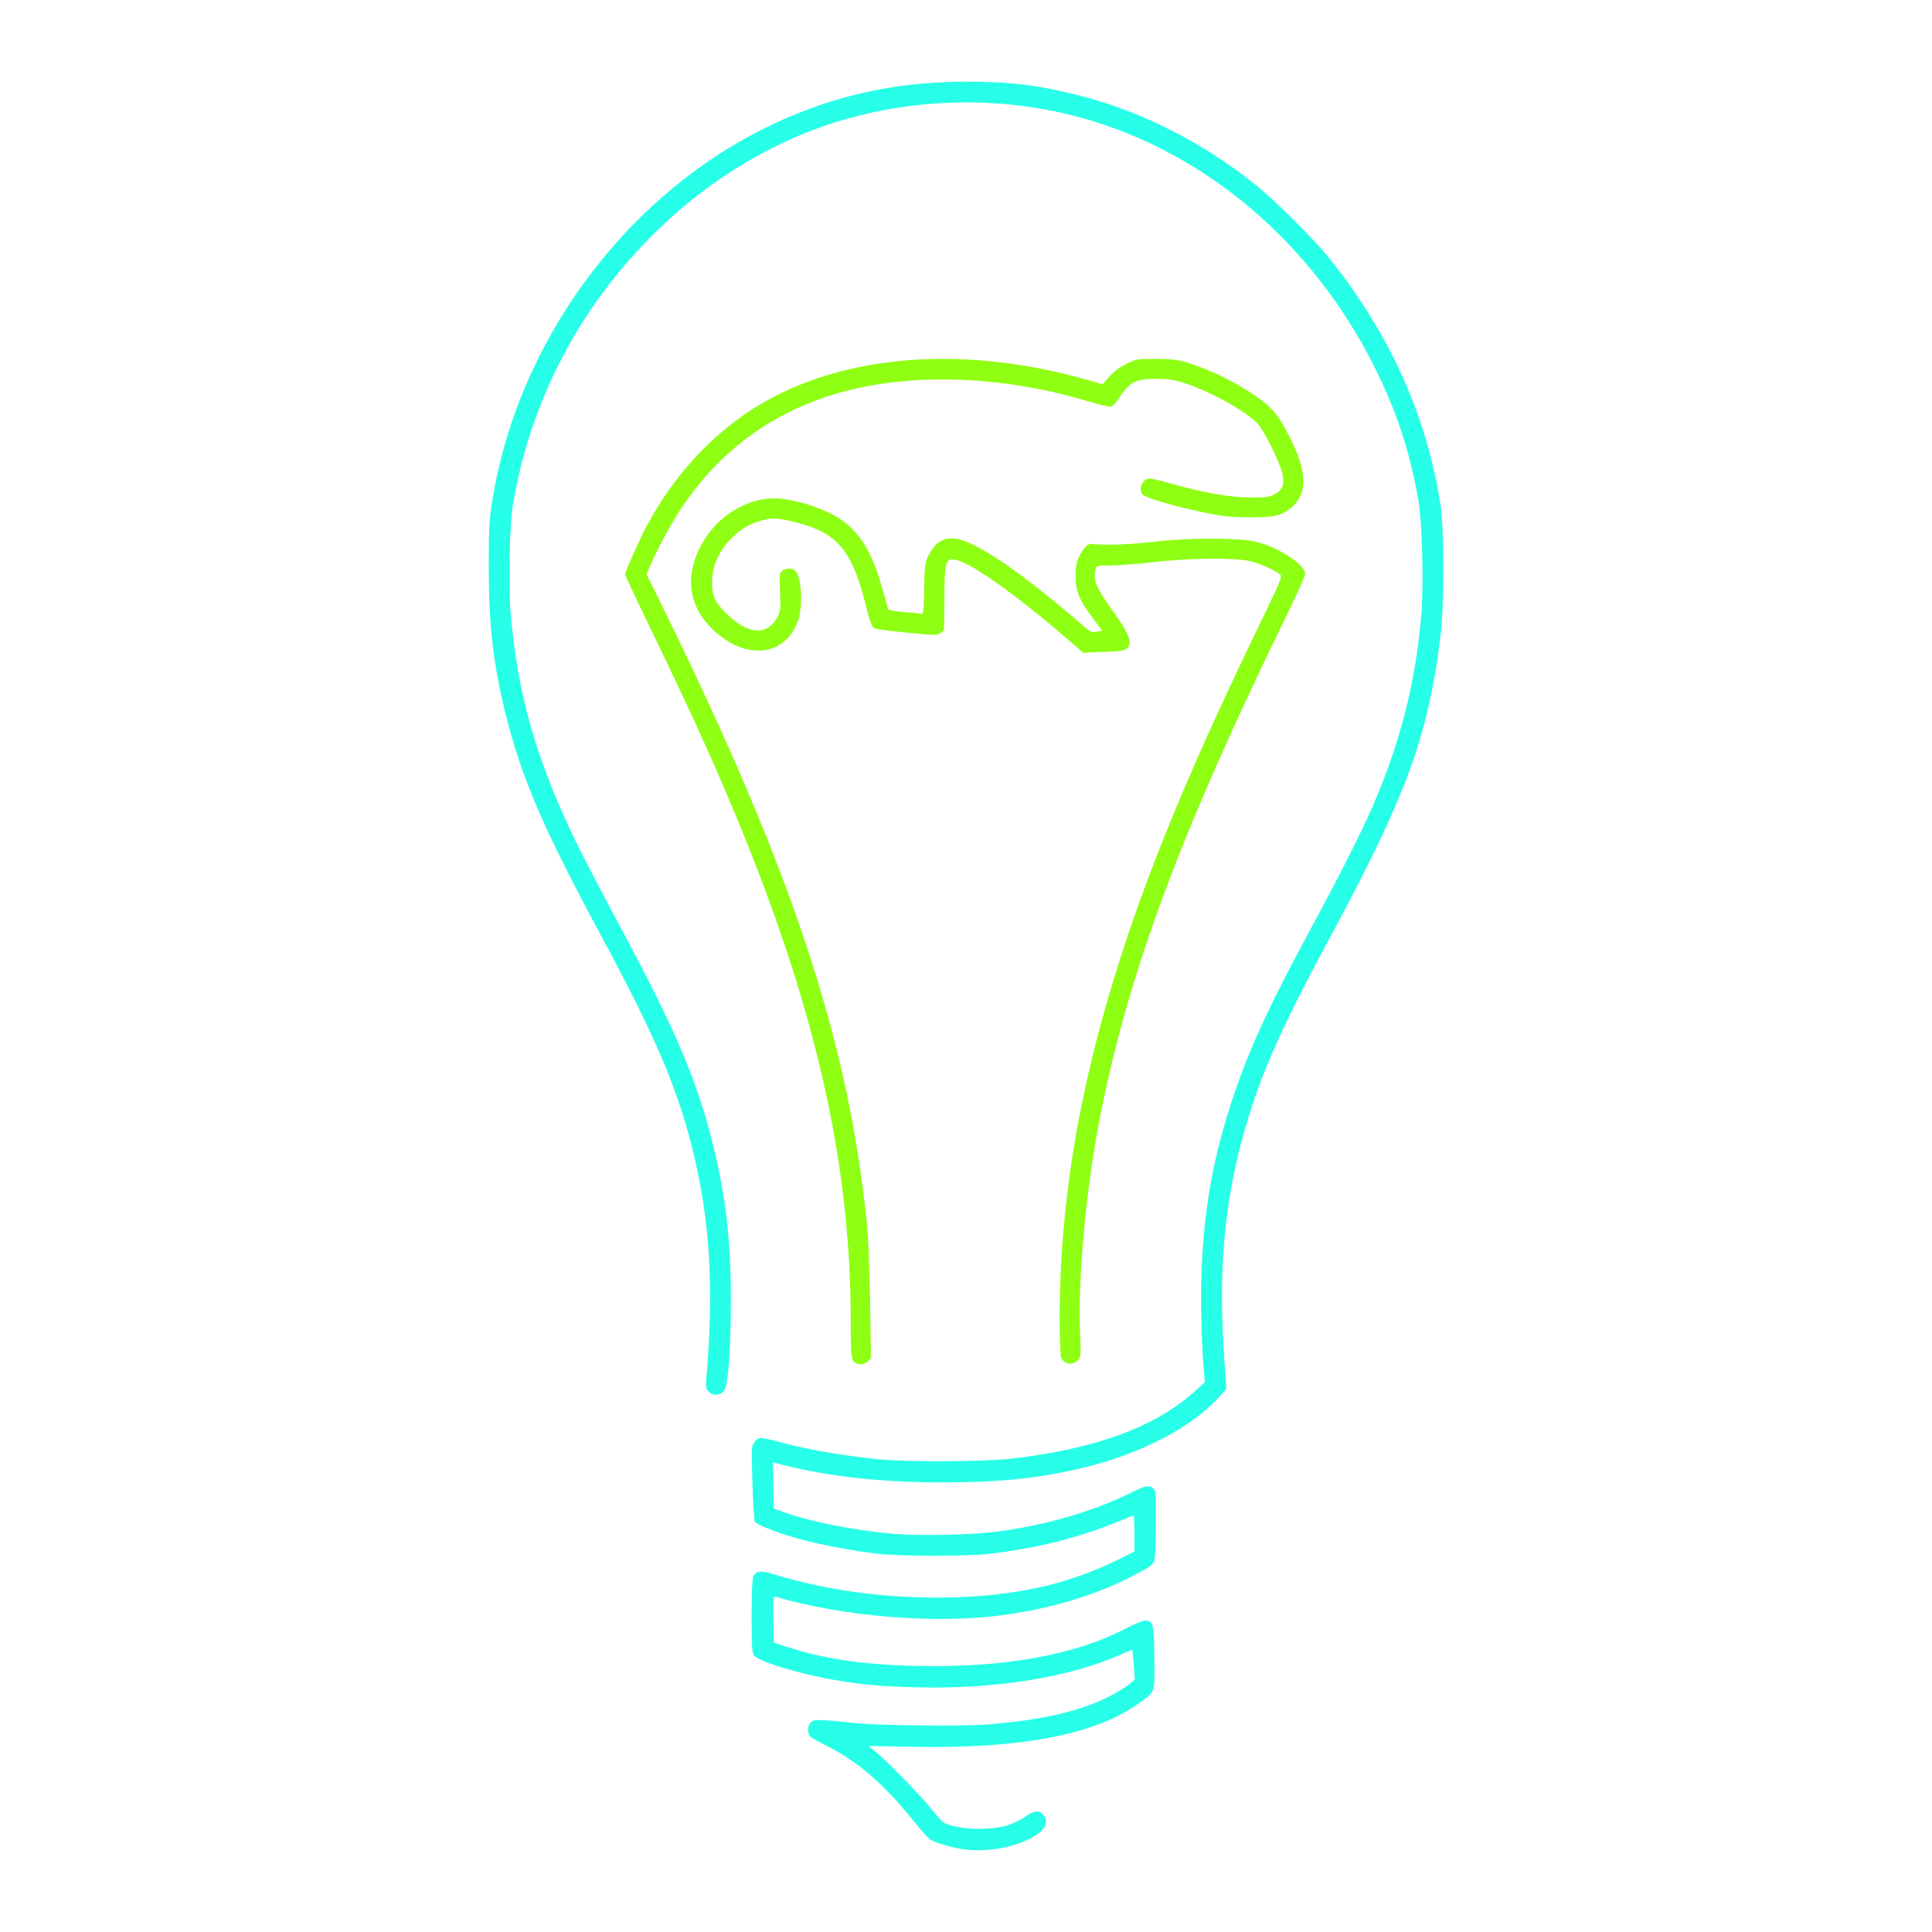
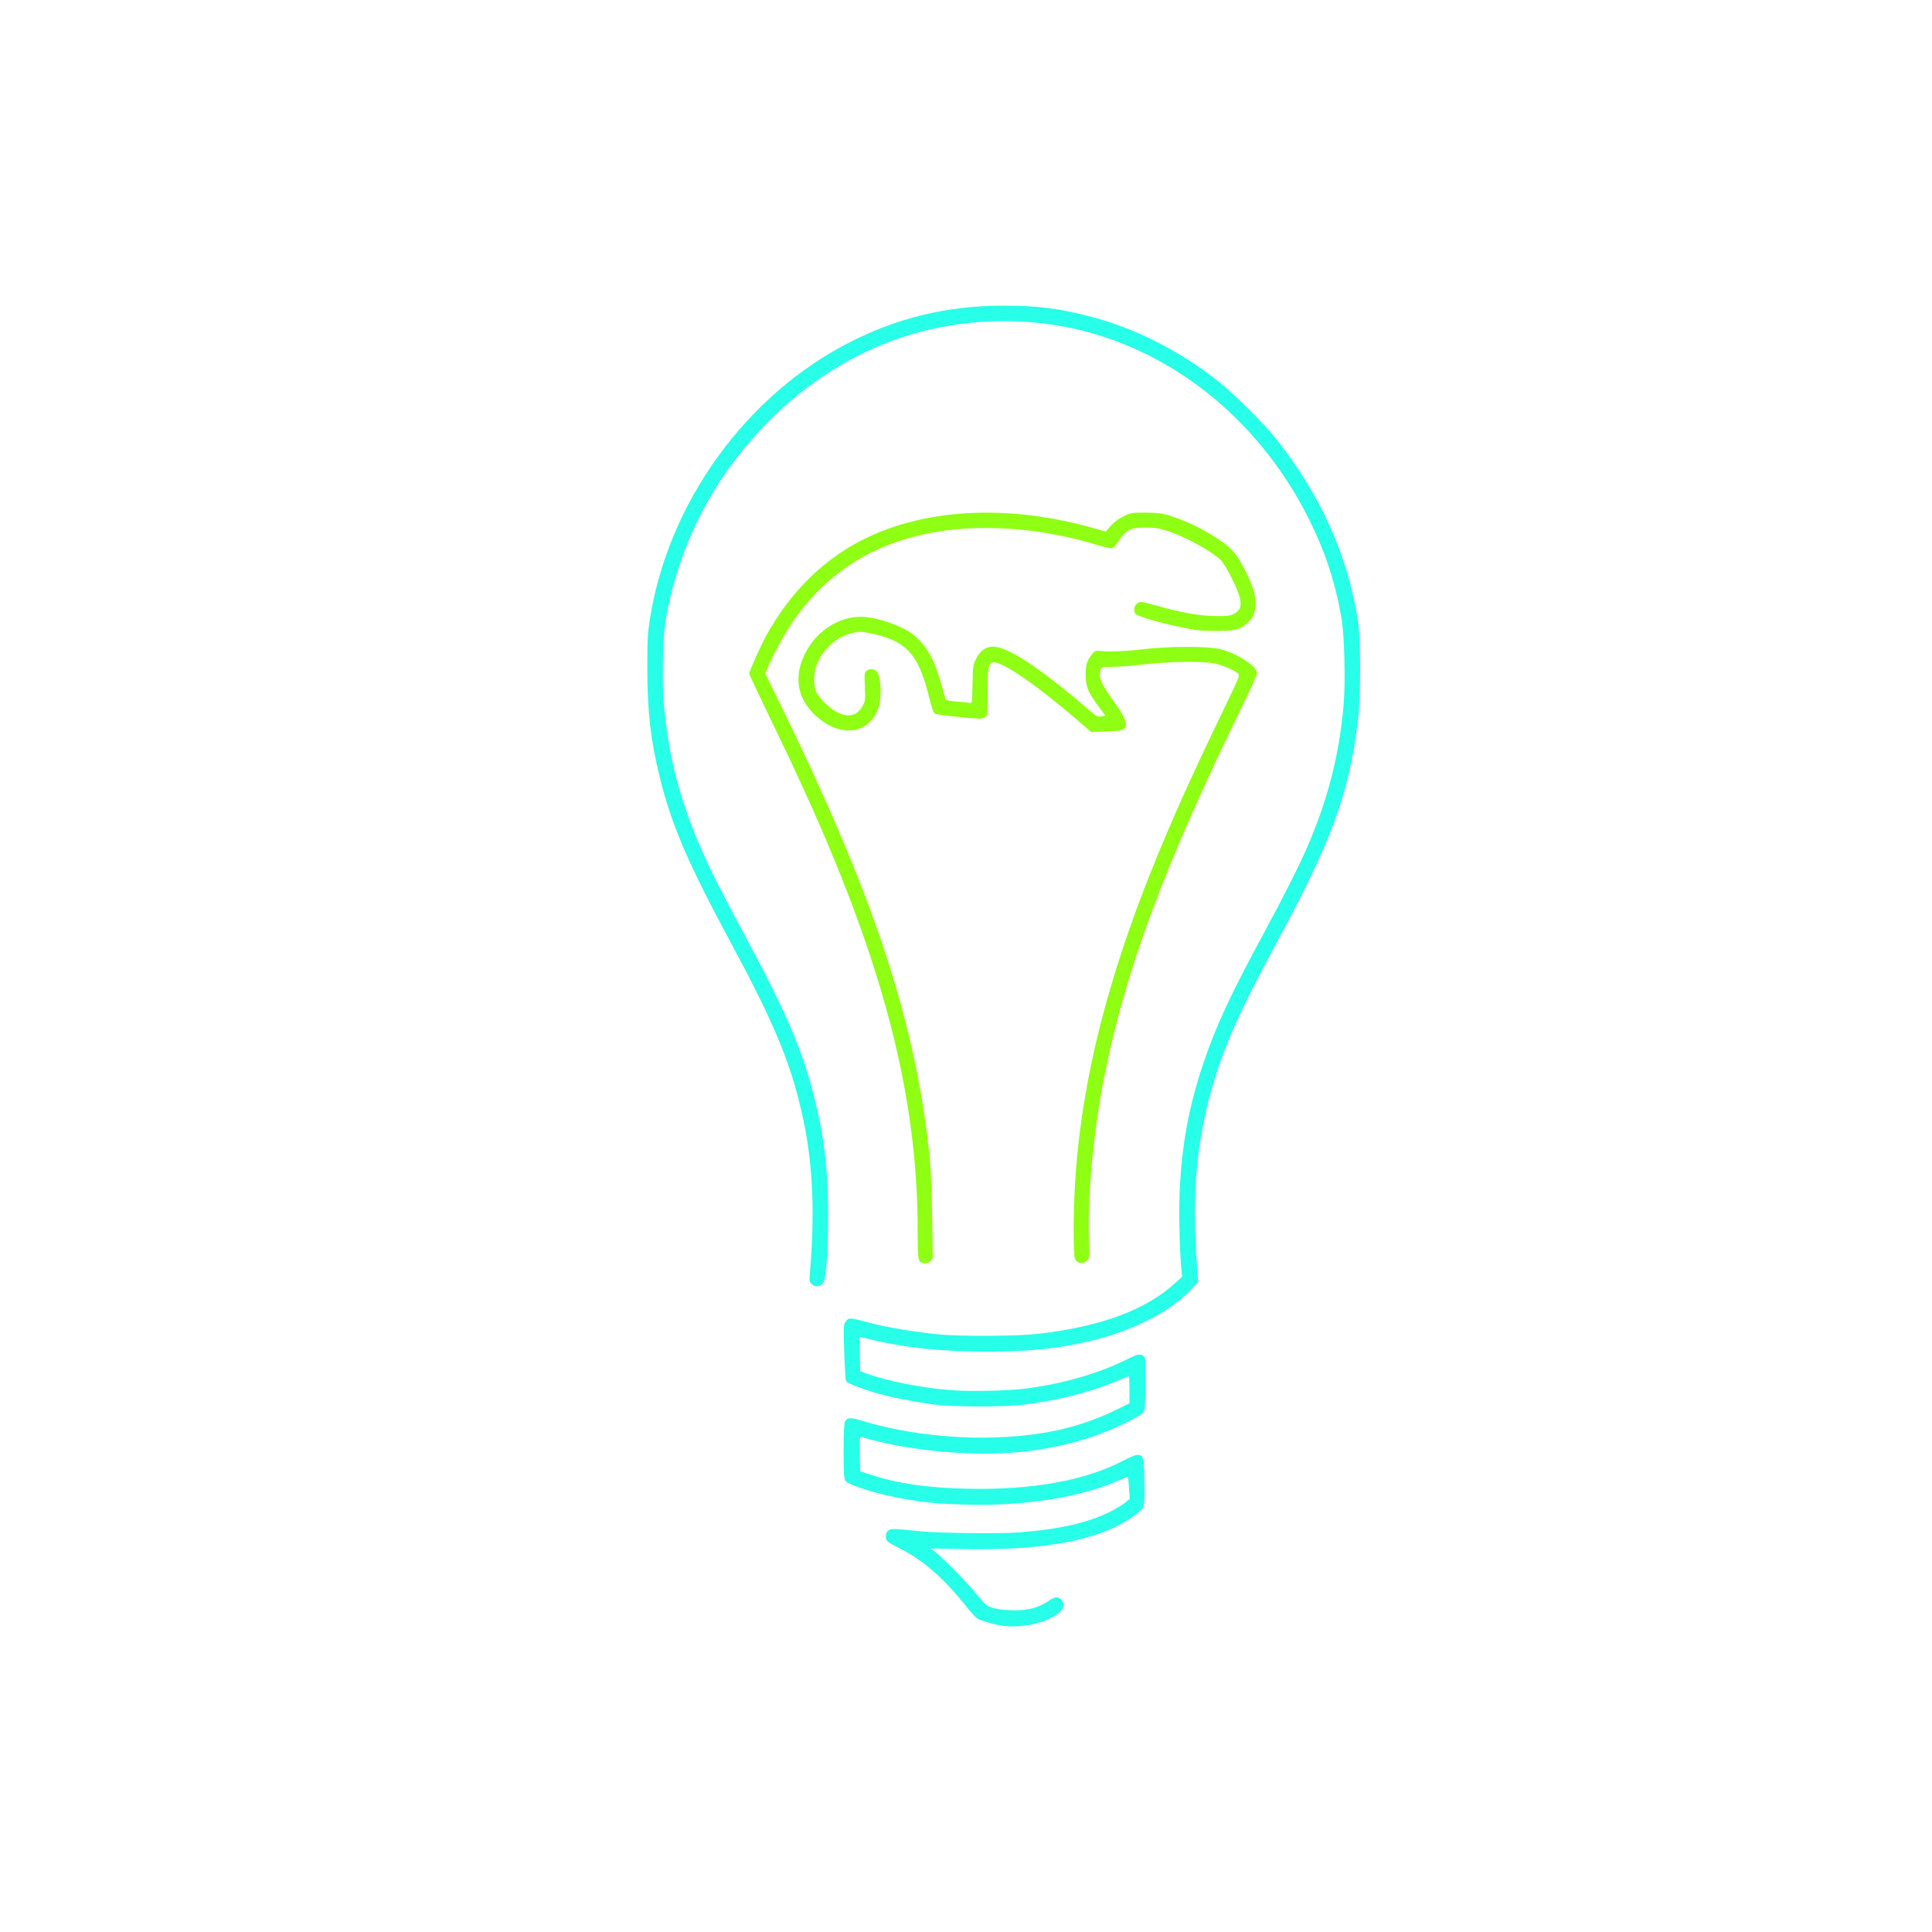
<svg xmlns="http://www.w3.org/2000/svg" width="1024" height="1024" viewBox="0 0 270.933 270.933" version="1.1" id="svg885">
  <defs id="defs879" />
  <g id="layer1" transform="translate(0,-26.06669)">
-     <path style="fill:#27ffe8;fill-opacity:1;stroke-width:0.214" d="m 135.14,285.412 c -1.473,-0.204 -3.889,-0.899 -4.641,-1.333 -0.252,-0.146 -1.112,-1.083 -1.912,-2.082 -4.528,-5.663 -8.168,-8.849 -12.74,-11.149 -0.981,-0.493 -1.951,-1.04 -2.157,-1.215 -0.512,-0.435 -0.483,-1.584 0.052,-2.068 0.456,-0.413 1.215,-0.398 5.882,0.113 3.306,0.362 15.056,0.503 18.711,0.224 7.651,-0.583 13.172,-1.855 17.321,-3.991 1,-0.515 2.191,-1.244 2.648,-1.621 l 0.831,-0.686 -0.143,-2.035 c -0.079,-1.119 -0.174,-2.066 -0.212,-2.104 -0.038,-0.038 -0.732,0.229 -1.543,0.593 -7.177,3.224 -17.708,4.92 -28.739,4.627 -5.091,-0.135 -7.306,-0.334 -11.402,-1.021 -4.969,-0.834 -10.766,-2.604 -11.374,-3.472 -0.26,-0.371 -0.318,-1.386 -0.318,-5.553 0,-3.185 0.085,-5.258 0.227,-5.523 0.416,-0.778 1.085,-0.842 2.901,-0.278 11.305,3.513 25.723,4.262 36.86,1.915 3.852,-0.812 7.95,-2.243 11.494,-4.014 l 2.192,-1.095 v -2.529 c 0,-1.391 -0.047,-2.529 -0.104,-2.529 -0.057,0 -0.948,0.35 -1.978,0.778 -5.567,2.312 -11.613,3.833 -18.339,4.613 -3.065,0.355 -12.552,0.344 -15.61,-0.02 -3.32,-0.394 -7.709,-1.212 -10.564,-1.969 -3.083,-0.817 -6.401,-2.08 -6.635,-2.526 -0.099,-0.188 -0.249,-2.652 -0.333,-5.474 -0.152,-5.109 -0.151,-5.135 0.328,-5.74 0.576,-0.728 0.62,-0.725 4.695,0.348 3.136,0.826 8.329,1.69 12.724,2.116 4.202,0.408 14.884,0.343 18.778,-0.113 11.773,-1.38 20.128,-4.492 25.678,-9.565 l 1.25,-1.142 -0.15,-1.613 c -0.328,-3.527 -0.478,-10.357 -0.313,-14.226 0.378,-8.853 1.7,-16.045 4.463,-24.274 2.321,-6.914 5.206,-13.11 11.499,-24.699 3.346,-6.161 6.575,-12.574 8.023,-15.931 3.895,-9.031 5.987,-17.229 6.809,-26.69 0.379,-4.362 0.154,-13.176 -0.419,-16.399 -1.208,-6.797 -3.066,-12.396 -6.174,-18.604 -8.674,-17.325 -23.696,-30.078 -41.08,-34.879 -12.477,-3.445 -26.363,-2.723 -38.307,1.992 -11.521,4.548 -21.799,12.761 -29.566,23.627 -6.047,8.459 -10.186,18.518 -11.836,28.759 -0.455,2.826 -0.631,11.104 -0.316,14.929 0.934,11.364 3.573,20.673 9.094,32.076 1.082,2.235 3.783,7.431 6.002,11.547 8.027,14.888 11.134,22.192 13.38,31.447 1.708,7.039 2.404,13.101 2.418,21.051 0.011,6.906 -0.366,12.264 -0.92,13.044 -0.516,0.727 -1.548,0.821 -2.171,0.198 -0.43,-0.43 -0.458,-0.607 -0.331,-2.098 1.074,-12.688 0.469,-22.285 -2.031,-32.208 -2.169,-8.611 -5.289,-15.83 -13.126,-30.365 -7.764,-14.401 -10.878,-21.685 -13.044,-30.504 -1.717,-6.992 -2.336,-12.427 -2.336,-20.497 2.89e-4,-5.27 0.066,-6.511 0.483,-9.172 3.42,-21.828 18.019,-42.067 37.515,-52.006 9.123,-4.651 18.397,-6.864 28.812,-6.875 6.342,-0.007 10.198,0.465 16.145,1.975 8.48,2.153 17.055,6.487 24.378,12.32 2.984,2.377 8.505,7.878 10.741,10.702 8.407,10.618 13.441,21.834 15.391,34.288 0.546,3.486 0.541,14.157 -0.009,18.604 -1.715,13.898 -4.863,22.471 -15.429,42.02 -6.869,12.708 -9.869,19.496 -12.068,27.302 -2.889,10.256 -3.705,19.948 -2.757,32.715 l 0.249,3.35 -0.705,0.82 c -3.772,4.387 -10.923,8.203 -19.163,10.227 -6.133,1.506 -11.85,2.108 -19.982,2.102 -8.326,-0.007 -15.248,-0.737 -21.657,-2.286 l -2.09,-0.505 0.059,3.226 0.059,3.226 1.069,0.399 c 3.774,1.409 10.324,2.716 15.824,3.159 3.861,0.311 11.105,0.143 14.648,-0.34 6.848,-0.933 13.467,-2.876 18.653,-5.477 0.909,-0.456 1.786,-0.829 1.949,-0.829 0.163,0 0.684,-0.068 0.994,0.176 0,0 0.43,0.472 0.43,0.711 0,4.572 0,4.572 0,4.572 0,2.743 -0.09,4.769 -0.225,5.066 -0.124,0.272 -0.533,0.671 -0.909,0.888 -5.974,3.443 -12.693,5.618 -20.571,6.662 -9.261,1.226 -22.138,0.167 -31.601,-2.598 -0.354,-0.104 -0.376,0.112 -0.321,3.156 l 0.059,3.267 2.178,0.701 c 5.015,1.615 10.528,2.403 17.959,2.569 12.188,0.271 22.214,-1.541 29.319,-5.301 1.091,-0.577 2.267,-1.049 2.615,-1.049 1.14,0 1.254,0.463 1.302,5.3 0.049,4.984 0.183,4.61 -2.264,6.353 -6.104,4.349 -16.484,6.329 -31.642,6.036 l -6.194,-0.12 0.955,0.767 c 1.595,1.28 6.24,6.036 7.782,7.967 0.798,1 1.657,1.925 1.91,2.057 1.794,0.934 6.33,1.115 8.802,0.35 0.825,-0.255 1.979,-0.805 2.565,-1.222 1.211,-0.861 1.841,-0.946 2.457,-0.33 0.656,0.656 0.554,1.619 -0.248,2.352 -2.138,1.952 -6.995,3.098 -10.859,2.561 z" id="path1479" />
-     <path style="fill:#8fff13;fill-opacity:1;stroke-width:0.214" d="m 120.158,217.267 c -0.8,-0.286 -0.855,-0.67 -0.856,-5.933 -0.002,-22.371 -4.959,-44.095 -16.254,-71.221 -3.195,-7.672 -6.424,-14.742 -11.947,-26.152 -1.896,-3.916 -3.447,-7.209 -3.447,-7.318 0,-0.382 2.168,-5.246 3.102,-6.958 4.669,-8.565 11.319,-15.012 19.352,-18.758 11.602,-5.411 26.766,-6 42.19,-1.638 l 2.309,0.653 0.966,-1.075 c 0.616,-0.685 1.483,-1.329 2.391,-1.776 1.383,-0.681 1.504,-0.701 4.103,-0.697 1.994,0.004 3.032,0.109 4.067,0.412 3.64,1.068 7.739,3.119 10.805,5.41 1.782,1.331 2.772,2.703 4.36,6.042 2.085,4.384 1.961,7.338 -0.384,9.136 -1.356,1.04 -2.3,1.238 -5.799,1.218 -2.604,-0.013 -3.615,-0.125 -6.308,-0.688 -4.305,-0.899 -8.259,-2.062 -8.6,-2.529 -0.629,-0.86 0.024,-2.22 1.063,-2.215 0.265,0.001 1.678,0.338 3.141,0.749 4.477,1.256 7.938,1.863 10.812,1.894 2.175,0.024 2.696,-0.037 3.421,-0.4 1.192,-0.596 1.501,-1.329 1.207,-2.86 -0.293,-1.525 -2.654,-6.271 -3.578,-7.195 -1.747,-1.747 -6.648,-4.439 -10.139,-5.568 -1.461,-0.473 -2.238,-0.591 -3.956,-0.605 -2.935,-0.023 -3.762,0.413 -5.329,2.811 -0.389,0.596 -0.852,1.042 -1.12,1.08 -0.251,0.036 -1.562,-0.27 -2.913,-0.679 -6.789,-2.058 -13.829,-3.122 -20.685,-3.126 -16.25,-0.009 -28.569,6.065 -36.578,18.038 -1.494,2.234 -3.612,6.195 -4.551,8.511 l -0.318,0.783 2.033,4.135 c 18.274,37.165 26.209,61.038 28.843,86.784 0.203,1.982 0.387,6.423 0.458,11.048 l 0.118,7.734 c 0.005,0.26 -0.335,0.552 -0.335,0.552 -0.549,0.549 -1.03,0.624 -1.645,0.404 z" id="path1477" />
-     <path style="fill:#8fff13;fill-opacity:1;stroke-width:0.214" d="m 149.505,217.192 c -0.266,-0.106 -0.579,-0.442 -0.695,-0.747 -0.116,-0.305 -0.211,-2.738 -0.211,-5.409 0,-21.197 4.666,-42.674 14.713,-67.716 3.766,-9.389 7.561,-17.801 14.457,-32.05 1.667,-3.445 2.009,-4.31 1.8,-4.562 -0.43,-0.519 -2.656,-1.543 -4.186,-1.927 -2.122,-0.532 -8.591,-0.474 -13.721,0.123 -2.166,0.252 -4.825,0.459 -5.909,0.459 -1.864,0 -1.979,0.026 -2.101,0.481 -0.405,1.511 0.011,2.567 2.206,5.613 2.52,3.495 3.019,4.773 2.167,5.544 -0.33,0.298 -0.968,0.394 -3.261,0.488 l -2.851,0.117 -2.673,-2.299 c -7.507,-6.456 -13.793,-10.799 -15.629,-10.8 -1,-2e-4 -1.155,0.705 -1.175,5.346 -0.009,2.293 -0.034,4.288 -0.053,4.432 -0.02,0.144 -0.258,0.408 -0.529,0.586 -0.442,0.29 -0.927,0.281 -4.683,-0.083 -2.304,-0.224 -4.374,-0.505 -4.6,-0.626 -0.308,-0.165 -0.602,-0.987 -1.178,-3.302 -1.731,-6.947 -3.644,-9.557 -8.107,-11.055 -0.983,-0.33 -2.509,-0.719 -3.391,-0.865 -1.391,-0.23 -1.788,-0.218 -2.989,0.093 -1.781,0.461 -3.047,1.209 -4.425,2.618 -1.537,1.57 -2.497,3.589 -2.604,5.473 -0.13,2.295 0.234,3.24 1.876,4.882 3.065,3.063 5.839,3.298 7.25,0.615 0.468,-0.889 0.492,-1.114 0.38,-3.541 -0.107,-2.317 -0.079,-2.629 0.266,-2.94 0.438,-0.397 1.152,-0.45 1.748,-0.131 1.006,0.538 1.292,5.132 0.454,7.284 -1.995,5.123 -7.816,5.383 -12.384,0.553 -3.32,-3.51 -3.414,-8.235 -0.253,-12.737 2.217,-3.156 5.857,-5.154 9.392,-5.154 2.57,0 6.897,1.357 9.191,2.882 2.783,1.85 4.521,4.687 5.899,9.628 0.426,1.529 0.807,2.887 0.846,3.018 0.041,0.138 0.908,0.302 2.066,0.389 1.098,0.083 2.203,0.2 2.455,0.261 0.454,0.108 0.46,0.067 0.535,-3.505 0.073,-3.527 0.091,-3.646 0.717,-4.866 0.827,-1.613 2.029,-2.342 3.571,-2.168 2.917,0.329 9.033,4.473 17.952,12.165 1.095,0.945 1.279,1.029 1.962,0.901 l 0.753,-0.141 -1.247,-1.682 c -2.005,-2.704 -2.462,-3.814 -2.462,-5.975 0,-1.915 0.244,-2.683 1.255,-3.946 0.435,-0.543 0.622,-0.619 1.336,-0.547 1.824,0.185 5.277,0.047 8.422,-0.338 4.593,-0.562 11.818,-0.571 14.175,-0.018 3.18,0.746 6.995,3.219 6.995,4.536 0,0.278 -1.212,2.988 -2.694,6.022 -14.692,30.093 -21.927,49.484 -25.955,69.562 -2.051,10.225 -3.26,23.129 -2.907,31.025 0.126,2.813 0.102,3.163 -0.244,3.563 -0.478,0.553 -1.093,0.722 -1.723,0.471 z" id="path1473" />
+     <path style="fill:#27ffe8;fill-opacity:1;stroke-width:0.16" d="m 140.515,254.039 c -1.1,-0.153 -2.904,-0.671 -3.466,-0.996 -0.188,-0.109 -0.831,-0.809 -1.428,-1.555 -3.381,-4.229 -6.1,-6.608 -9.514,-8.326 -0.732,-0.368 -1.457,-0.777 -1.611,-0.908 -0.382,-0.325 -0.36,-1.183 0.039,-1.544 0.341,-0.308 0.907,-0.297 4.393,0.084 2.468,0.27 11.243,0.376 13.972,0.168 5.713,-0.435 9.836,-1.385 12.934,-2.98 0.747,-0.384 1.636,-0.929 1.978,-1.211 l 0.62,-0.512 -0.107,-1.52 c -0.059,-0.836 -0.13,-1.543 -0.158,-1.571 -0.028,-0.028 -0.547,0.171 -1.152,0.443 -5.36,2.408 -13.223,3.674 -21.461,3.455 -3.801,-0.101 -5.456,-0.249 -8.515,-0.763 -3.711,-0.623 -8.04,-1.944 -8.494,-2.592 -0.194,-0.277 -0.237,-1.035 -0.237,-4.146 0,-2.378 0.064,-3.926 0.169,-4.124 0.311,-0.581 0.81,-0.629 2.167,-0.207 8.442,2.623 19.208,3.182 27.525,1.43 2.877,-0.606 5.937,-1.675 8.583,-2.997 l 1.637,-0.818 v -1.888 c 0,-1.038 -0.035,-1.888 -0.078,-1.888 -0.043,0 -0.708,0.262 -1.477,0.581 -4.157,1.727 -8.672,2.862 -13.695,3.445 -2.288,0.265 -9.373,0.257 -11.657,-0.015 -2.479,-0.294 -5.757,-0.905 -7.889,-1.47 -2.302,-0.61 -4.78,-1.554 -4.955,-1.886 -0.074,-0.141 -0.186,-1.98 -0.249,-4.088 -0.114,-3.815 -0.113,-3.834 0.245,-4.286 0.43,-0.544 0.463,-0.542 3.506,0.26 2.342,0.617 6.219,1.262 9.501,1.58 3.138,0.304 11.115,0.256 14.023,-0.085 8.791,-1.031 15.031,-3.355 19.175,-7.142 l 0.933,-0.853 -0.112,-1.204 c -0.245,-2.634 -0.357,-7.734 -0.234,-10.623 0.282,-6.611 1.269,-11.981 3.332,-18.126 1.734,-5.163 3.887,-9.79 8.587,-18.444 2.498,-4.601 4.91,-9.389 5.991,-11.897 2.909,-6.744 4.471,-12.866 5.085,-19.93 0.283,-3.257 0.115,-9.839 -0.313,-12.246 -0.902,-5.076 -2.29,-9.257 -4.611,-13.893 -6.478,-12.937 -17.695,-22.461 -30.676,-26.045 -9.317,-2.573 -19.686,-2.033 -28.606,1.488 -8.604,3.396 -16.278,9.529 -22.078,17.643 -4.515,6.317 -7.607,13.828 -8.839,21.476 -0.34,2.111 -0.471,8.292 -0.236,11.148 0.697,8.486 2.668,15.438 6.791,23.953 0.808,1.669 2.825,5.549 4.482,8.623 5.994,11.118 8.314,16.572 9.991,23.483 1.276,5.256 1.796,9.783 1.806,15.72 0.008,5.157 -0.273,9.158 -0.687,9.741 -0.386,0.543 -1.156,0.613 -1.621,0.148 -0.321,-0.321 -0.342,-0.453 -0.247,-1.566 0.802,-9.475 0.35,-16.641 -1.516,-24.051 -1.62,-6.43 -3.95,-11.821 -9.802,-22.675 -5.797,-10.754 -8.123,-16.193 -9.741,-22.779 -1.282,-5.221 -1.744,-9.28 -1.744,-15.306 2.16e-4,-3.936 0.049,-4.862 0.36,-6.849 2.554,-16.3 13.456,-31.413 28.014,-38.836 6.813,-3.473 13.738,-5.126 21.515,-5.134 4.736,-0.005 7.615,0.347 12.056,1.475 6.333,1.608 12.736,4.844 18.204,9.2 2.228,1.775 6.351,5.883 8.021,7.992 6.278,7.929 10.037,16.304 11.493,25.604 0.407,2.603 0.404,10.571 -0.007,13.893 -1.281,10.379 -3.631,16.78 -11.521,31.378 -5.129,9.49 -7.37,14.559 -9.011,20.388 -2.157,7.659 -2.767,14.896 -2.059,24.43 l 0.186,2.502 -0.526,0.612 c -2.817,3.276 -8.156,6.125 -14.31,7.637 -4.58,1.125 -8.849,1.574 -14.921,1.57 -6.217,-0.005 -11.386,-0.55 -16.172,-1.707 l -1.561,-0.377 0.044,2.409 0.044,2.409 0.798,0.298 c 2.819,1.052 7.71,2.028 11.817,2.359 2.883,0.232 8.293,0.106 10.938,-0.254 5.114,-0.697 10.057,-2.148 13.929,-4.09 0.679,-0.34 1.334,-0.619 1.456,-0.619 0.122,0 0.511,-0.051 0.742,0.131 0,0 0.321,0.352 0.321,0.531 0,3.414 0,3.414 0,3.414 0,2.048 -0.067,3.562 -0.168,3.783 -0.092,0.203 -0.398,0.501 -0.679,0.663 -4.461,2.571 -9.478,4.196 -15.361,4.974 -6.915,0.916 -16.531,0.125 -23.598,-1.94 -0.264,-0.077 -0.281,0.083 -0.24,2.357 l 0.044,2.44 1.626,0.524 c 3.745,1.206 7.862,1.795 13.411,1.918 9.101,0.203 16.588,-1.151 21.894,-3.958 0.815,-0.431 1.693,-0.784 1.952,-0.784 0.852,0 0.936,0.346 0.972,3.957 0.036,3.722 0.136,3.442 -1.691,4.744 -4.558,3.248 -12.31,4.727 -23.628,4.508 l -4.626,-0.089 0.713,0.572 c 1.191,0.956 4.66,4.507 5.811,5.949 0.596,0.747 1.238,1.438 1.426,1.536 1.34,0.698 4.727,0.833 6.573,0.262 0.616,-0.191 1.478,-0.601 1.916,-0.912 0.904,-0.643 1.375,-0.706 1.835,-0.246 0.49,0.49 0.414,1.209 -0.185,1.756 -1.596,1.458 -5.223,2.313 -8.109,1.913 z" id="path1479" />
+     <path style="fill:#8fff13;fill-opacity:1;stroke-width:0.16" d="m 129.327,203.153 c -0.597,-0.213 -0.639,-0.5 -0.639,-4.431 -10e-4,-16.706 -3.703,-32.928 -12.138,-53.184 -2.386,-5.729 -4.797,-11.008 -8.921,-19.529 -1.416,-2.924 -2.574,-5.384 -2.574,-5.465 0,-0.285 1.619,-3.918 2.316,-5.196 3.487,-6.396 8.453,-11.21 14.451,-14.007 8.664,-4.041 19.988,-4.48 31.505,-1.223 l 1.724,0.487 0.722,-0.803 c 0.46,-0.512 1.108,-0.993 1.786,-1.327 1.033,-0.508 1.123,-0.524 3.064,-0.52 1.489,0.003 2.264,0.081 3.037,0.308 2.718,0.797 5.779,2.329 8.068,4.04 1.331,0.994 2.07,2.018 3.256,4.512 1.557,3.274 1.464,5.48 -0.287,6.822 -1.013,0.776 -1.717,0.924 -4.331,0.909 -1.944,-0.01 -2.699,-0.094 -4.711,-0.514 -3.215,-0.672 -6.167,-1.54 -6.422,-1.889 -0.469,-0.642 0.018,-1.658 0.793,-1.654 0.198,9.7e-4 1.253,0.252 2.345,0.559 3.344,0.938 5.928,1.391 8.074,1.414 1.624,0.018 2.014,-0.028 2.555,-0.298 0.89,-0.445 1.121,-0.993 0.901,-2.135 -0.219,-1.138 -1.981,-4.683 -2.672,-5.373 -1.304,-1.304 -4.965,-3.315 -7.571,-4.158 -1.091,-0.353 -1.671,-0.442 -2.954,-0.452 -2.192,-0.017 -2.809,0.308 -3.979,2.099 -0.291,0.445 -0.636,0.778 -0.836,0.807 -0.188,0.027 -1.166,-0.201 -2.175,-0.507 -5.07,-1.537 -10.327,-2.331 -15.446,-2.335 -12.135,-0.007 -21.334,4.529 -27.314,13.47 -1.116,1.668 -2.698,4.626 -3.399,6.355 l -0.237,0.585 1.518,3.088 c 13.646,27.753 19.571,45.58 21.538,64.806 0.152,1.48 0.289,4.797 0.342,8.25 l 0.088,5.775 c 0.004,0.194 -0.25,0.413 -0.25,0.413 -0.41,0.41 -0.769,0.466 -1.228,0.302 z" id="path1477" />
+     <path style="fill:#8fff13;fill-opacity:1;stroke-width:0.16" d="m 151.242,203.096 c -0.199,-0.079 -0.432,-0.33 -0.519,-0.558 -0.087,-0.228 -0.157,-2.044 -0.157,-4.039 0,-15.829 3.485,-31.867 10.987,-50.567 2.813,-7.011 5.646,-13.293 10.796,-23.934 1.245,-2.573 1.5,-3.218 1.344,-3.406 -0.321,-0.387 -1.983,-1.152 -3.126,-1.439 -1.585,-0.398 -6.415,-0.354 -10.246,0.092 -1.617,0.188 -3.603,0.343 -4.413,0.343 -1.392,0 -1.478,0.02 -1.569,0.359 -0.302,1.128 0.008,1.917 1.648,4.192 1.882,2.61 2.255,3.564 1.618,4.14 -0.246,0.223 -0.723,0.294 -2.435,0.364 l -2.129,0.087 -1.996,-1.717 c -5.606,-4.821 -10.3,-8.064 -11.671,-8.065 -0.747,-1.5e-4 -0.862,0.527 -0.877,3.992 -0.007,1.713 -0.025,3.202 -0.04,3.31 -0.015,0.108 -0.193,0.305 -0.395,0.437 -0.33,0.216 -0.692,0.21 -3.497,-0.062 -1.721,-0.167 -3.266,-0.377 -3.435,-0.467 -0.23,-0.123 -0.449,-0.737 -0.88,-2.466 -1.292,-5.188 -2.722,-7.137 -6.054,-8.255 -0.734,-0.246 -1.874,-0.537 -2.533,-0.646 -1.038,-0.172 -1.335,-0.163 -2.232,0.069 -1.33,0.344 -2.275,0.903 -3.304,1.955 -1.147,1.172 -1.865,2.68 -1.944,4.087 -0.097,1.714 0.175,2.42 1.401,3.646 2.289,2.287 4.36,2.463 5.414,0.459 0.349,-0.664 0.367,-0.832 0.284,-2.645 -0.08,-1.73 -0.059,-1.963 0.198,-2.196 0.327,-0.296 0.86,-0.336 1.306,-0.098 0.751,0.402 0.965,3.832 0.339,5.439 -1.49,3.826 -5.836,4.02 -9.248,0.413 -2.479,-2.621 -2.549,-6.15 -0.189,-9.511 1.655,-2.357 4.374,-3.849 7.013,-3.849 1.919,0 5.15,1.013 6.863,2.152 2.078,1.382 3.376,3.5 4.405,7.19 0.318,1.142 0.603,2.156 0.632,2.254 0.031,0.103 0.678,0.225 1.543,0.291 0.82,0.062 1.645,0.15 1.833,0.195 0.339,0.081 0.344,0.05 0.399,-2.618 0.055,-2.634 0.068,-2.722 0.535,-3.634 0.618,-1.204 1.515,-1.749 2.667,-1.619 2.179,0.246 6.745,3.34 13.406,9.084 0.818,0.705 0.955,0.768 1.465,0.673 l 0.563,-0.106 -0.931,-1.256 c -1.497,-2.019 -1.839,-2.848 -1.839,-4.462 0,-1.43 0.182,-2.004 0.937,-2.946 0.325,-0.405 0.464,-0.463 0.998,-0.408 1.362,0.138 3.94,0.035 6.289,-0.252 3.43,-0.419 8.825,-0.426 10.585,-0.013 2.375,0.557 5.224,2.404 5.224,3.387 0,0.208 -0.905,2.231 -2.011,4.497 -10.972,22.472 -16.374,36.952 -19.382,51.946 -1.532,7.636 -2.434,17.271 -2.171,23.168 0.094,2.1 0.076,2.362 -0.182,2.661 -0.357,0.413 -0.816,0.539 -1.287,0.352 z" id="path1473" />
  </g>
</svg>
